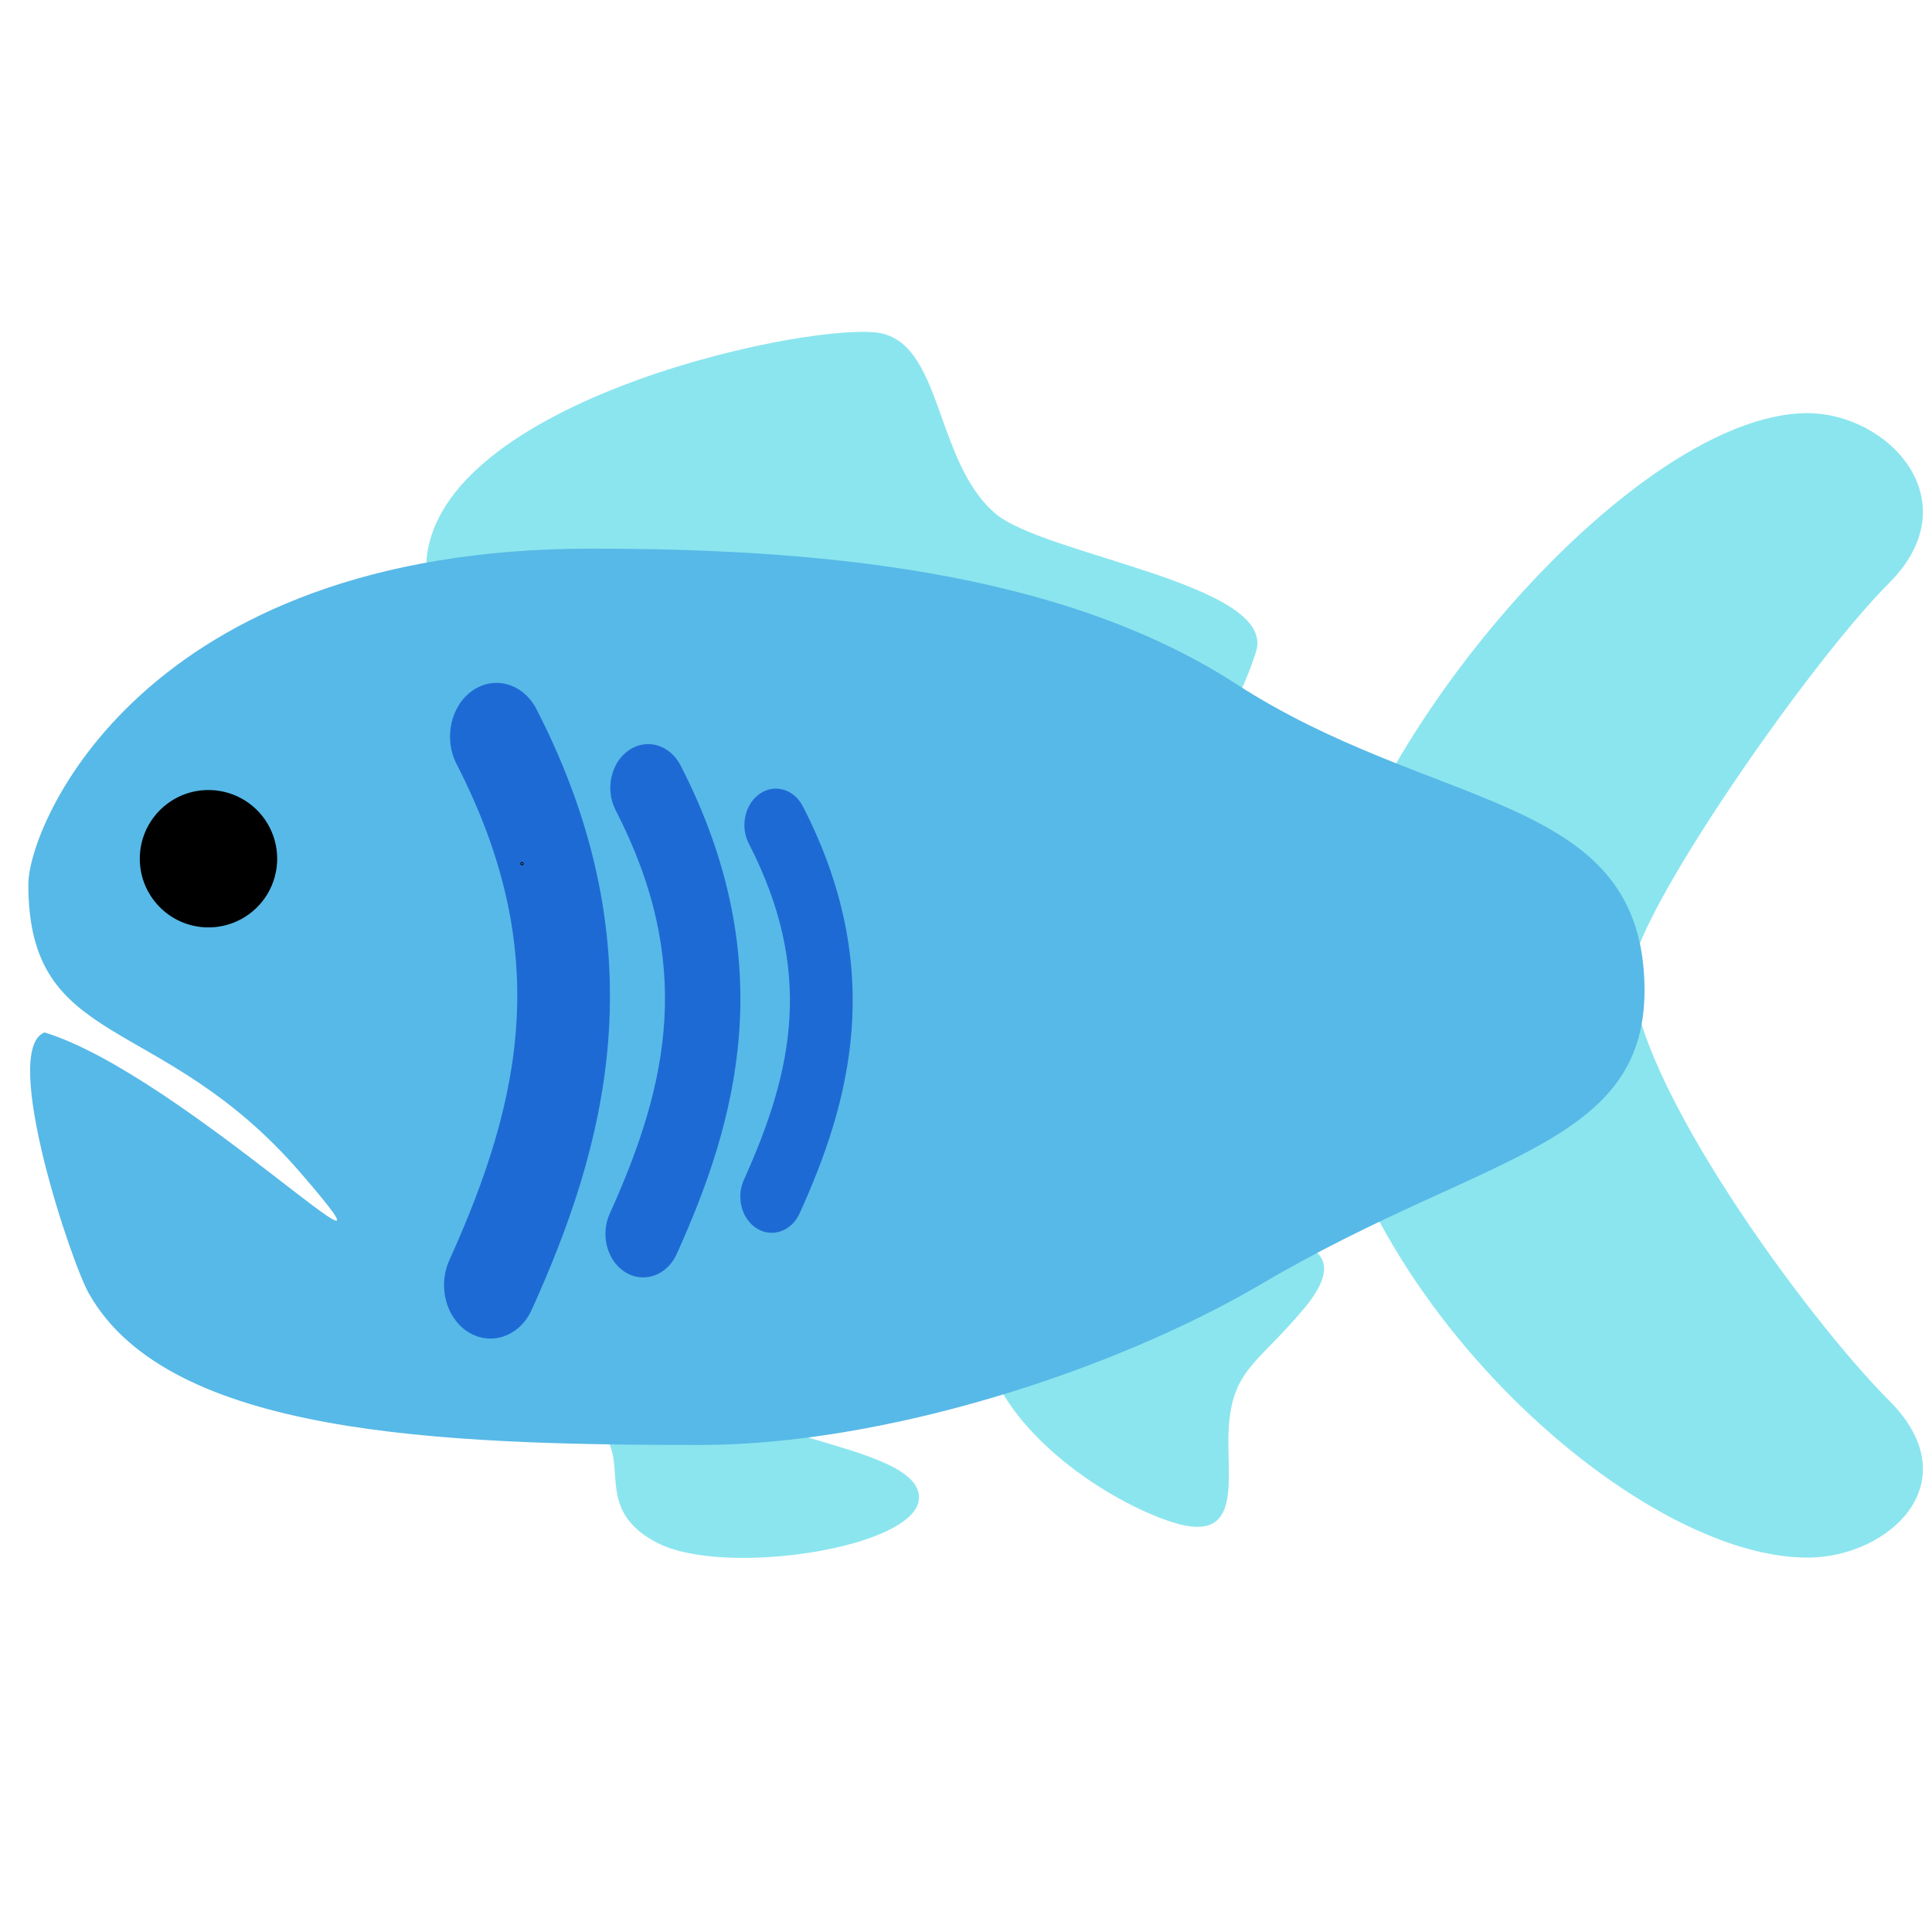
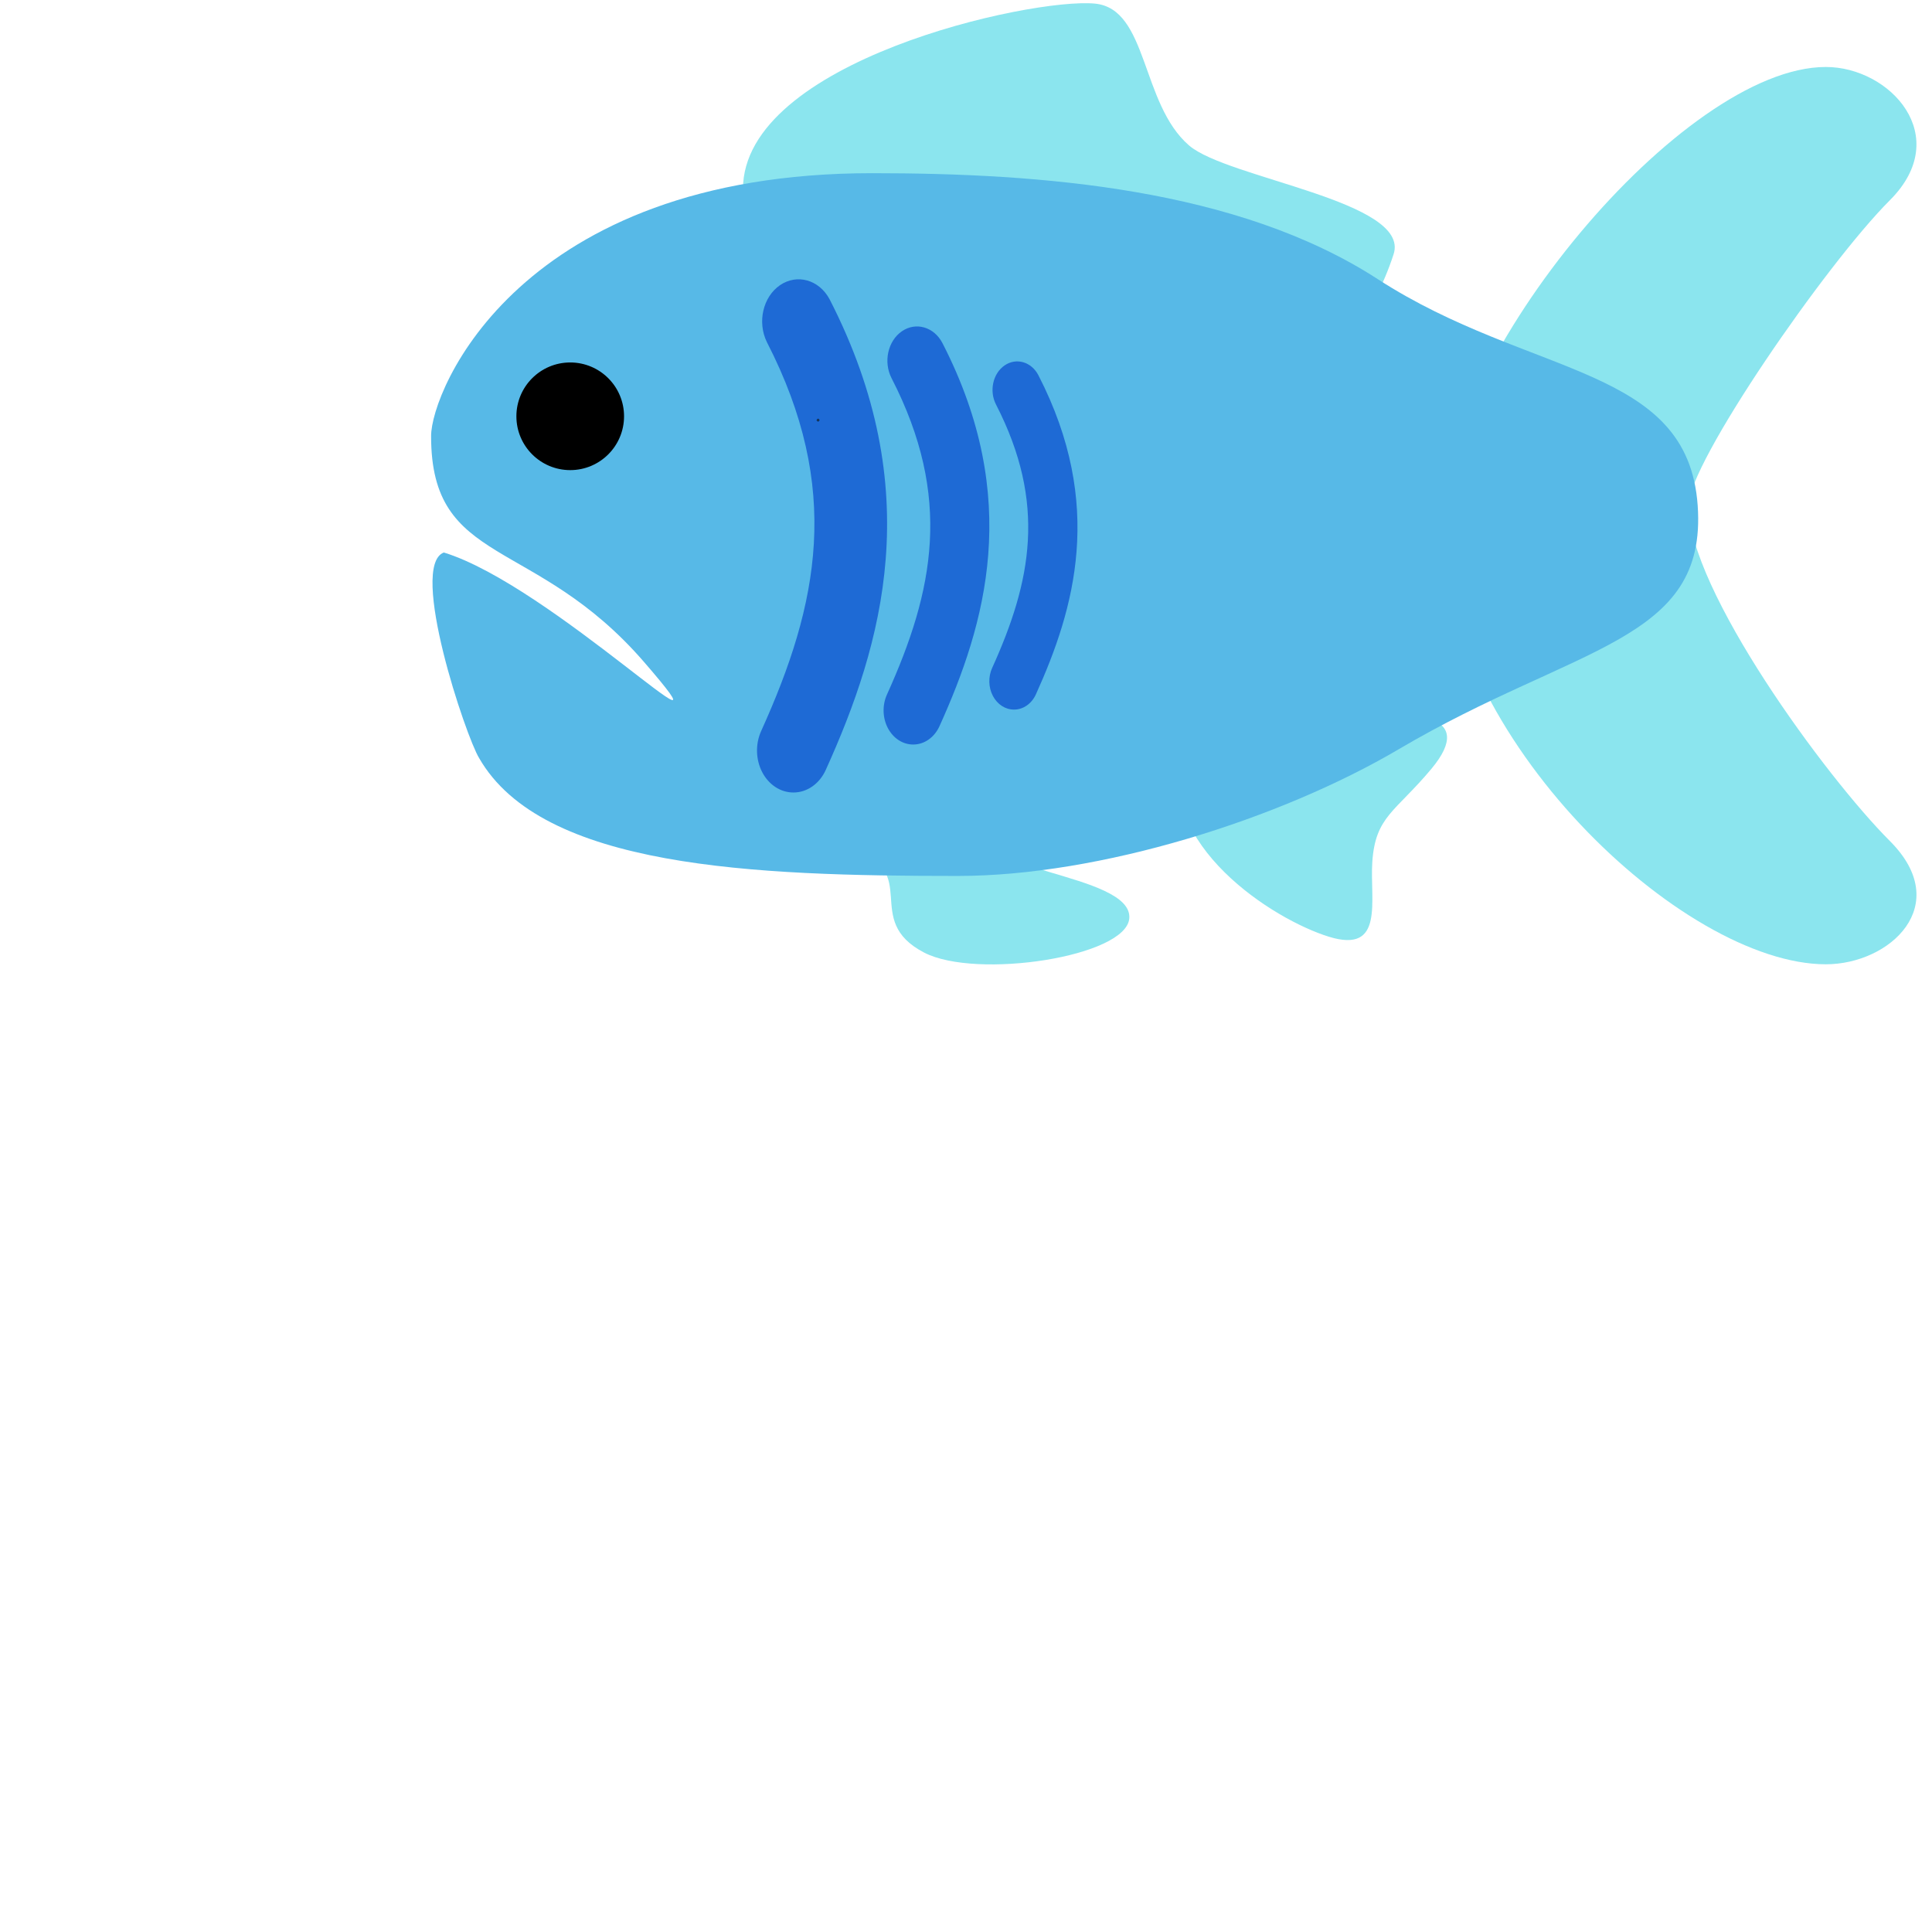
<svg xmlns="http://www.w3.org/2000/svg" width="800px" height="800px" viewBox="0 0 36 36" aria-hidden="true" role="img" class="iconify iconify--twemoji" preserveAspectRatio="xMidYMid meet" version="1.1" id="svg6">
  <defs id="defs6" />
-   <path fill="#3B88C3" d="m 30.412,18.12 c 0,-1 3.264,-5.732 4.788,-7.255 1.522,-1.523 0,-3.166 -1.523,-3.166 -3.405,0 -9.139,6.901 -9.139,10.901 0,5 5.733,10.424 9.139,10.424 1.523,0 3.046,-1.404 1.523,-2.928 -1.523,-1.522 -4.788,-5.976 -4.788,-7.976 z" id="path1" style="fill:#8be5ee;fill-opacity:1" />
-   <path fill="#3B88C3" d="m 7.94,10.605 c 0,-3.046 6.847,-4.556 8.363,-4.412 1.267,0.12 1.088,2.377 2.238,3.371 0.913,0.789 5.271,1.322 4.862,2.584 -0.48,1.484 -1.373,2.512 -2.873,4.701 C 18.184,20.275 7.94,10.605 7.94,10.605 Z m 2.573,15.696 c 1.703,0.502 0.232,1.666 1.733,2.447 1.24,0.645 4.814,0.101 4.877,-0.818 0.074,-1.084 -4.077,-1.122 -3.218,-2.152 2.18,-2.617 -3.392,0.523 -3.392,0.523 z m 7.816,-2.419 c -0.576,2.309 2.213,4.078 3.534,4.488 1.335,0.414 0.971,-0.86 1.034,-1.779 0.074,-1.084 0.546,-1.182 1.405,-2.212 2.18,-2.617 -5.974,-0.497 -5.974,-0.497 z" id="path2" style="fill:#8be5ee;fill-opacity:1" />
-   <path fill="#55ACEE" d="m 0.528,16.467 c -0.006,3.125 2.46,2.366 5.064,5.377 C 8.038,24.672 3.38,20.017 0.83,19.238 -0.01,19.559 1.357,23.621 1.669,24.124 c 1.498,2.61 6.506,2.801 11.38,2.801 3.377,0 7.651,-1.347 10.48,-3.014 4.217,-2.484 7.331,-2.537 7.103,-5.787 -0.235,-3.347 -3.981,-3.037 -7.604,-5.383 -3.327,-2.154 -7.988,-2.518 -12.014,-2.518 -8.391,-10e-4 -10.483,5.175 -10.485,6.244 z" id="path4" style="fill:#57b9e7;fill-opacity:1" />
-   <path d="m 3.834,14.722 a 1.28,1.28 0 1 1 6.398e-4,2.558 1.28,1.28 0 0 1 -6.398e-4,-2.558 z" fill="#000000" id="path5" style="stroke-width:0.64" />
-   <path fill="#269" d="m 9.14,24.942 a 0.863,0.997 0 0 1 -0.766,-1.463 c 1.372,-3.034 1.92,-5.768 0.133,-9.243 a 0.866,1 0 0 1 1.489,-1.022 c 2.331,4.535 1.264,8.202 -0.088,11.191 a 0.865,0.999 0 0 1 -0.768,0.537 z" id="path6" style="fill:#1e6ad5;fill-opacity:1;stroke-width:0.93" />
-   <path fill="#269" d="m 11.986,23.802 a 0.702,0.811 0 0 1 -0.623,-1.19 c 1.116,-2.467 1.561,-4.691 0.108,-7.517 a 0.704,0.814 0 0 1 1.211,-0.831 c 1.896,3.688 1.028,6.67 -0.072,9.101 a 0.703,0.812 0 0 1 -0.624,0.437 z" id="path6-5" style="fill:#1e6ad5;fill-opacity:1;stroke-width:0.757" />
-   <path fill="#269" d="m 14.382,22.971 a 0.584,0.675 0 0 1 -0.519,-0.991 c 0.929,-2.055 1.3,-3.907 0.09,-6.261 a 0.586,0.678 0 0 1 1.008,-0.692 c 1.579,3.072 0.856,5.555 -0.06,7.58 a 0.586,0.677 0 0 1 -0.52,0.364 z" id="path6-5-4" style="fill:#1e6ad5;fill-opacity:1;stroke-width:0.63" />
-   <circle id="path7" style="fill:#8be5ee;stroke:#000000;stroke-width:0.045" cx="9.726" cy="16.093" r="0.008" />
+   <path fill="#3B88C3" d="m 31.462,9.418 c 0,-0.784 2.559,-4.494 3.754,-5.688 1.193,-1.194 0,-2.482 -1.194,-2.482 -2.67,0 -7.165,5.411 -7.165,8.547 0,3.92 4.495,8.173 7.165,8.173 1.194,0 2.388,-1.101 1.194,-2.296 -1.194,-1.193 -3.754,-4.686 -3.754,-6.254 z" id="path1" style="fill:#8be5ee;fill-opacity:1;stroke-width:0.784" />
+   <path fill="#3B88C3" d="m 13.844,3.526 c 0,-2.388 5.368,-3.572 6.557,-3.459 0.994,0.094 0.853,1.864 1.755,2.643 0.716,0.619 4.132,1.037 3.812,2.026 -0.377,1.163 -1.077,1.969 -2.253,3.686 -1.84,2.686 -9.871,-4.896 -9.871,-4.896 z m 2.017,12.306 c 1.335,0.394 0.182,1.306 1.359,1.918 0.972,0.505 3.774,0.079 3.823,-0.642 0.058,-0.85 -3.196,-0.88 -2.523,-1.687 1.709,-2.052 -2.66,0.41 -2.66,0.41 z m 6.128,-1.897 c -0.451,1.81 1.735,3.198 2.771,3.519 1.047,0.324 0.762,-0.674 0.811,-1.395 0.058,-0.85 0.428,-0.927 1.102,-1.734 1.709,-2.052 -4.684,-0.39 -4.684,-0.39 z" id="path2" style="fill:#8be5ee;fill-opacity:1;stroke-width:0.784" />
+   <path fill="#55ACEE" d="m 8.033,8.122 c -0.005,2.45 1.929,1.855 3.97,4.216 1.918,2.217 -1.734,-1.432 -3.733,-2.043 -0.659,0.252 0.413,3.436 0.658,3.831 1.174,2.046 5.1,2.196 8.922,2.196 2.648,0 5.999,-1.056 8.216,-2.363 C 29.372,12.011 31.813,11.97 31.634,9.421 31.45,6.797 28.513,7.04 25.672,5.201 23.064,3.512 19.41,3.227 16.253,3.227 9.674,3.226 8.034,7.284 8.033,8.122 Z" id="path4" style="fill:#57b9e7;fill-opacity:1;stroke-width:0.784" />
+   <path d="m 10.625,6.754 a 1.003,1.003 0 1 1 5.02e-4,2.006 1.003,1.003 0 0 1 -5.02e-4,-2.006 z" fill="#000000" id="path5" style="stroke-width:0.502" />
+   <path fill="#269" d="m 14.785,14.767 a 0.677,0.782 0 0 1 -0.601,-1.147 c 1.076,-2.379 1.505,-4.522 0.105,-7.247 a 0.679,0.784 0 0 1 1.167,-0.801 c 1.827,3.556 0.991,6.431 -0.069,8.774 a 0.678,0.783 0 0 1 -0.602,0.421 z" id="path6" style="fill:#1e6ad5;fill-opacity:1;stroke-width:0.729" />
+   <path fill="#269" d="m 17.016,13.873 a 0.55,0.636 0 0 1 -0.488,-0.933 c 0.875,-1.935 1.224,-3.678 0.085,-5.893 a 0.552,0.638 0 0 1 0.949,-0.652 c 1.486,2.892 0.806,5.23 -0.056,7.136 a 0.551,0.637 0 0 1 -0.49,0.342 z" id="path6-5" style="fill:#1e6ad5;fill-opacity:1;stroke-width:0.593" />
+   <path fill="#269" d="m 18.895,13.222 a 0.458,0.529 0 0 1 -0.407,-0.777 c 0.729,-1.611 1.019,-3.063 0.071,-4.908 a 0.46,0.531 0 0 1 0.791,-0.543 c 1.238,2.408 0.671,4.356 -0.047,5.943 a 0.459,0.531 0 0 1 -0.408,0.285 z" id="path6-5-4" style="fill:#1e6ad5;fill-opacity:1;stroke-width:0.494" />
+   <circle id="path7" style="fill:#8be5ee;stroke:#000000;stroke-width:0.035" cx="15.244" cy="7.829" r="0.006" />
</svg>
